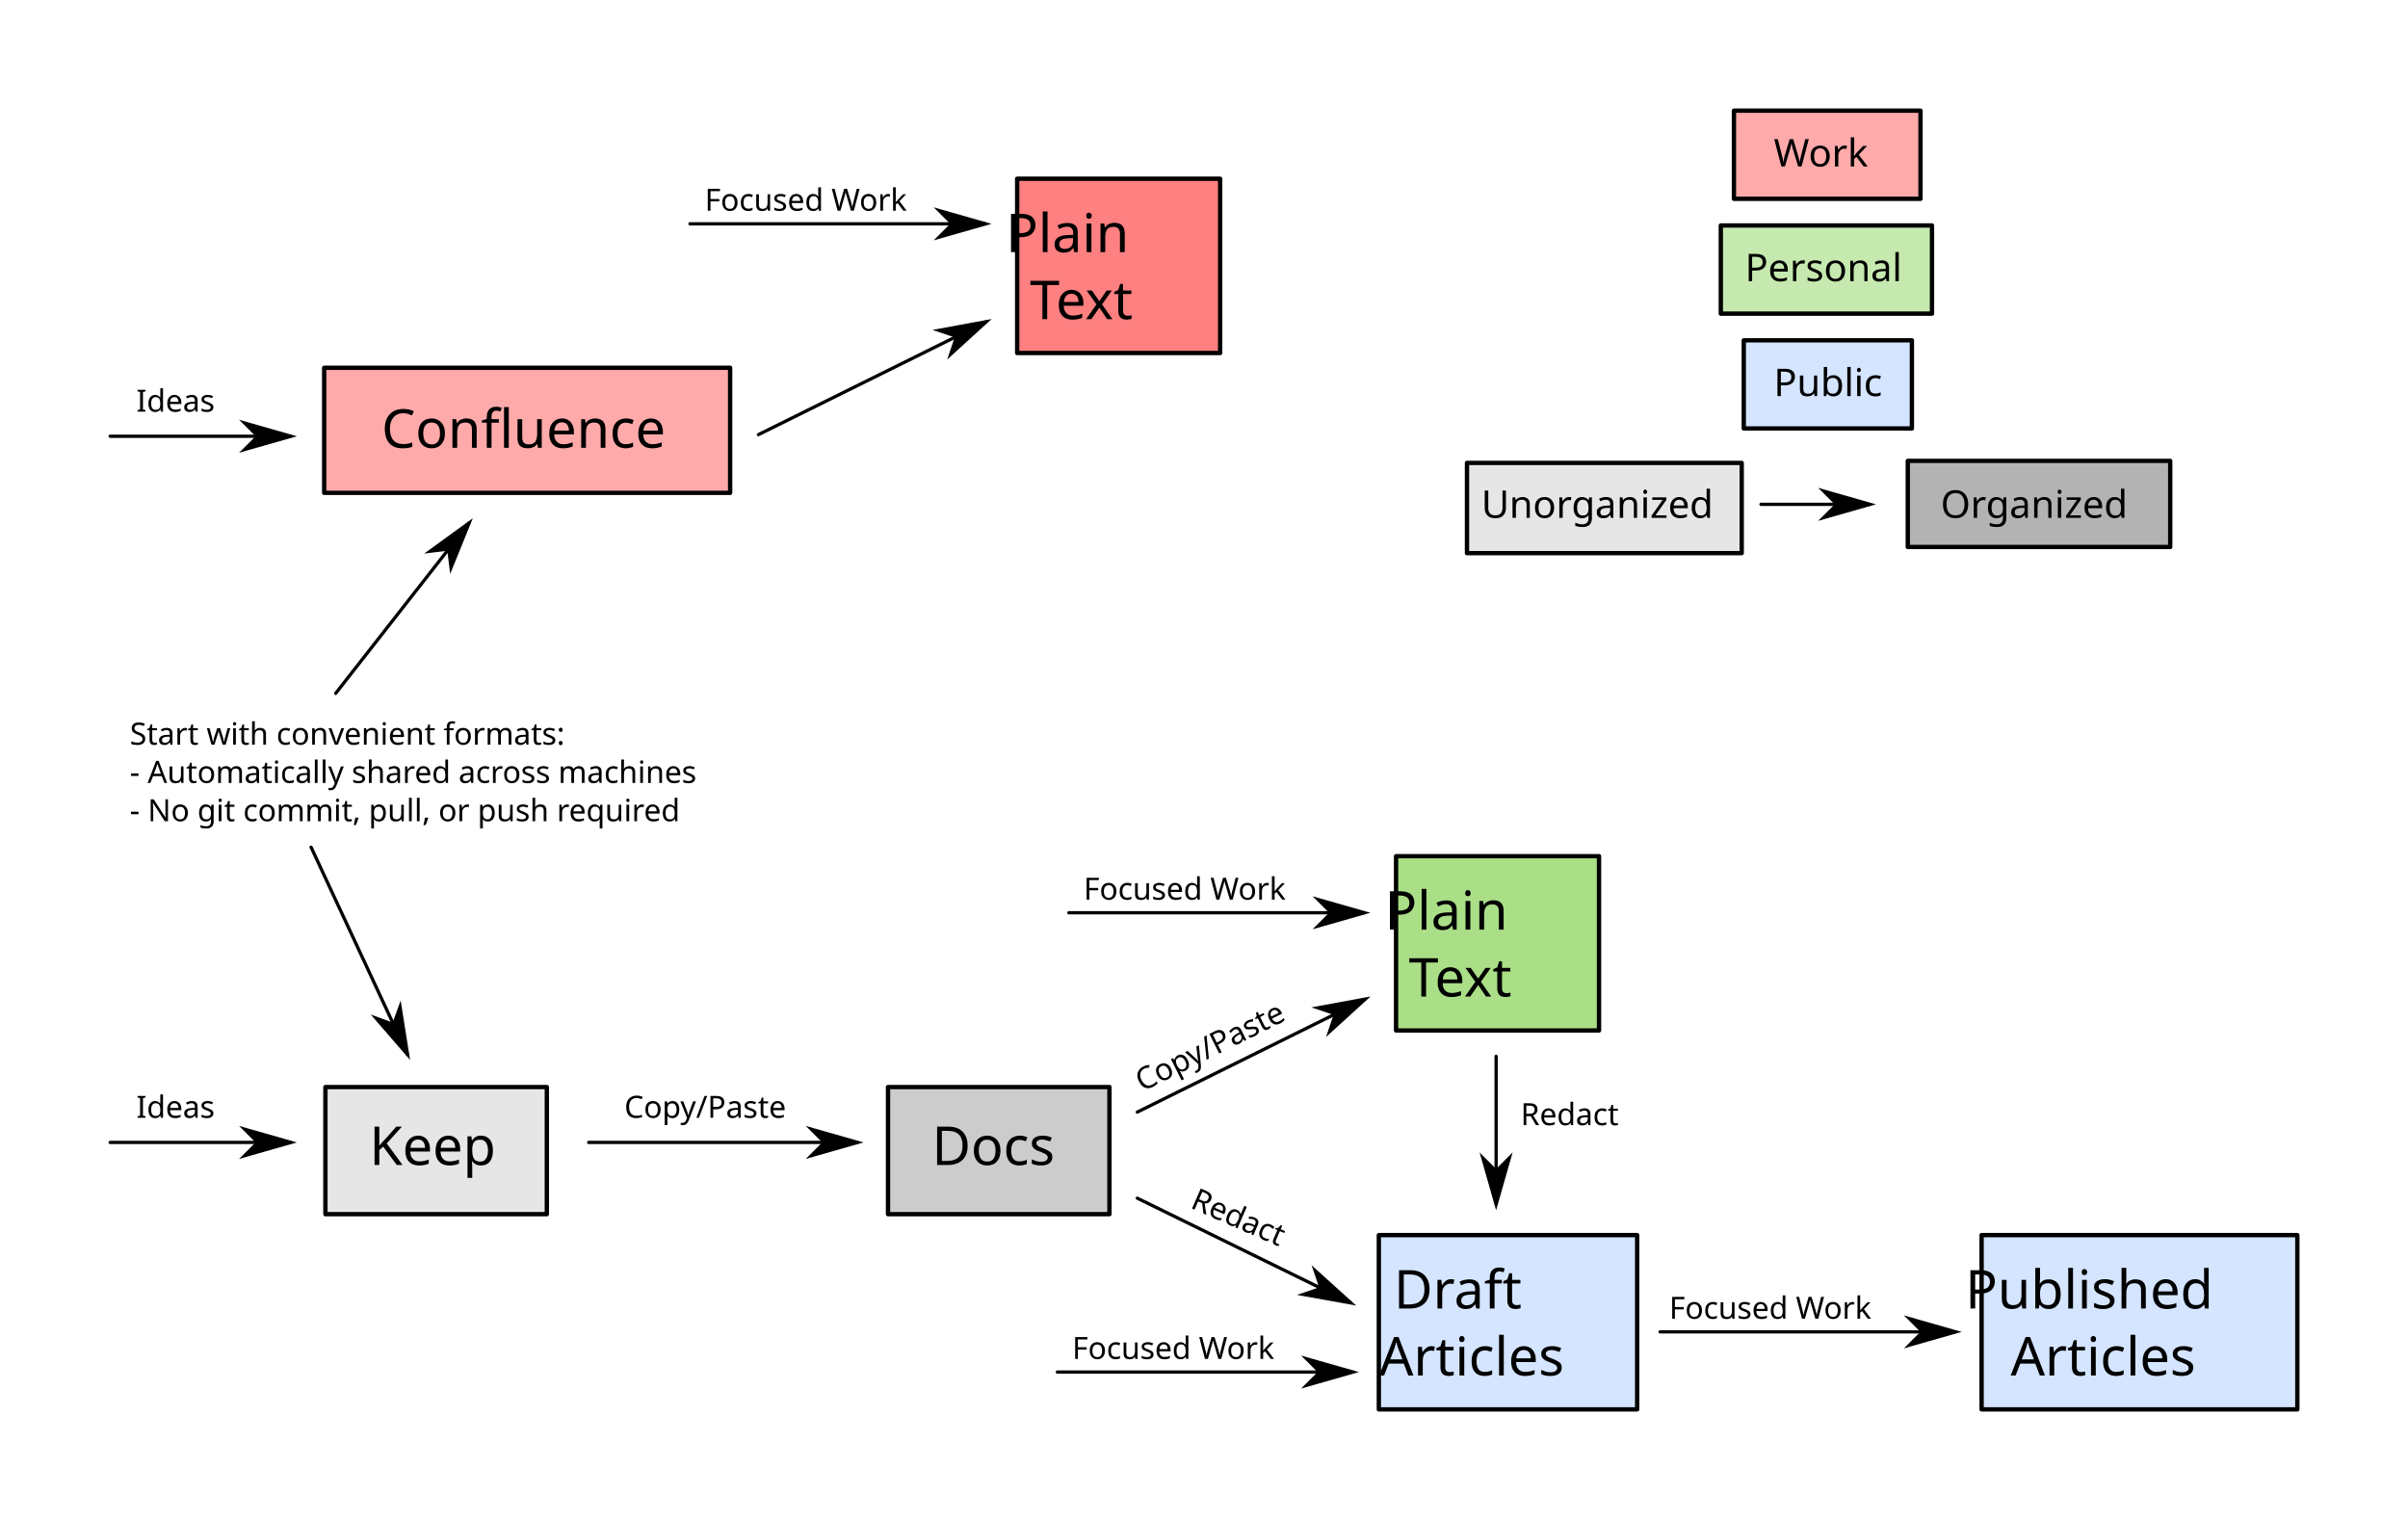
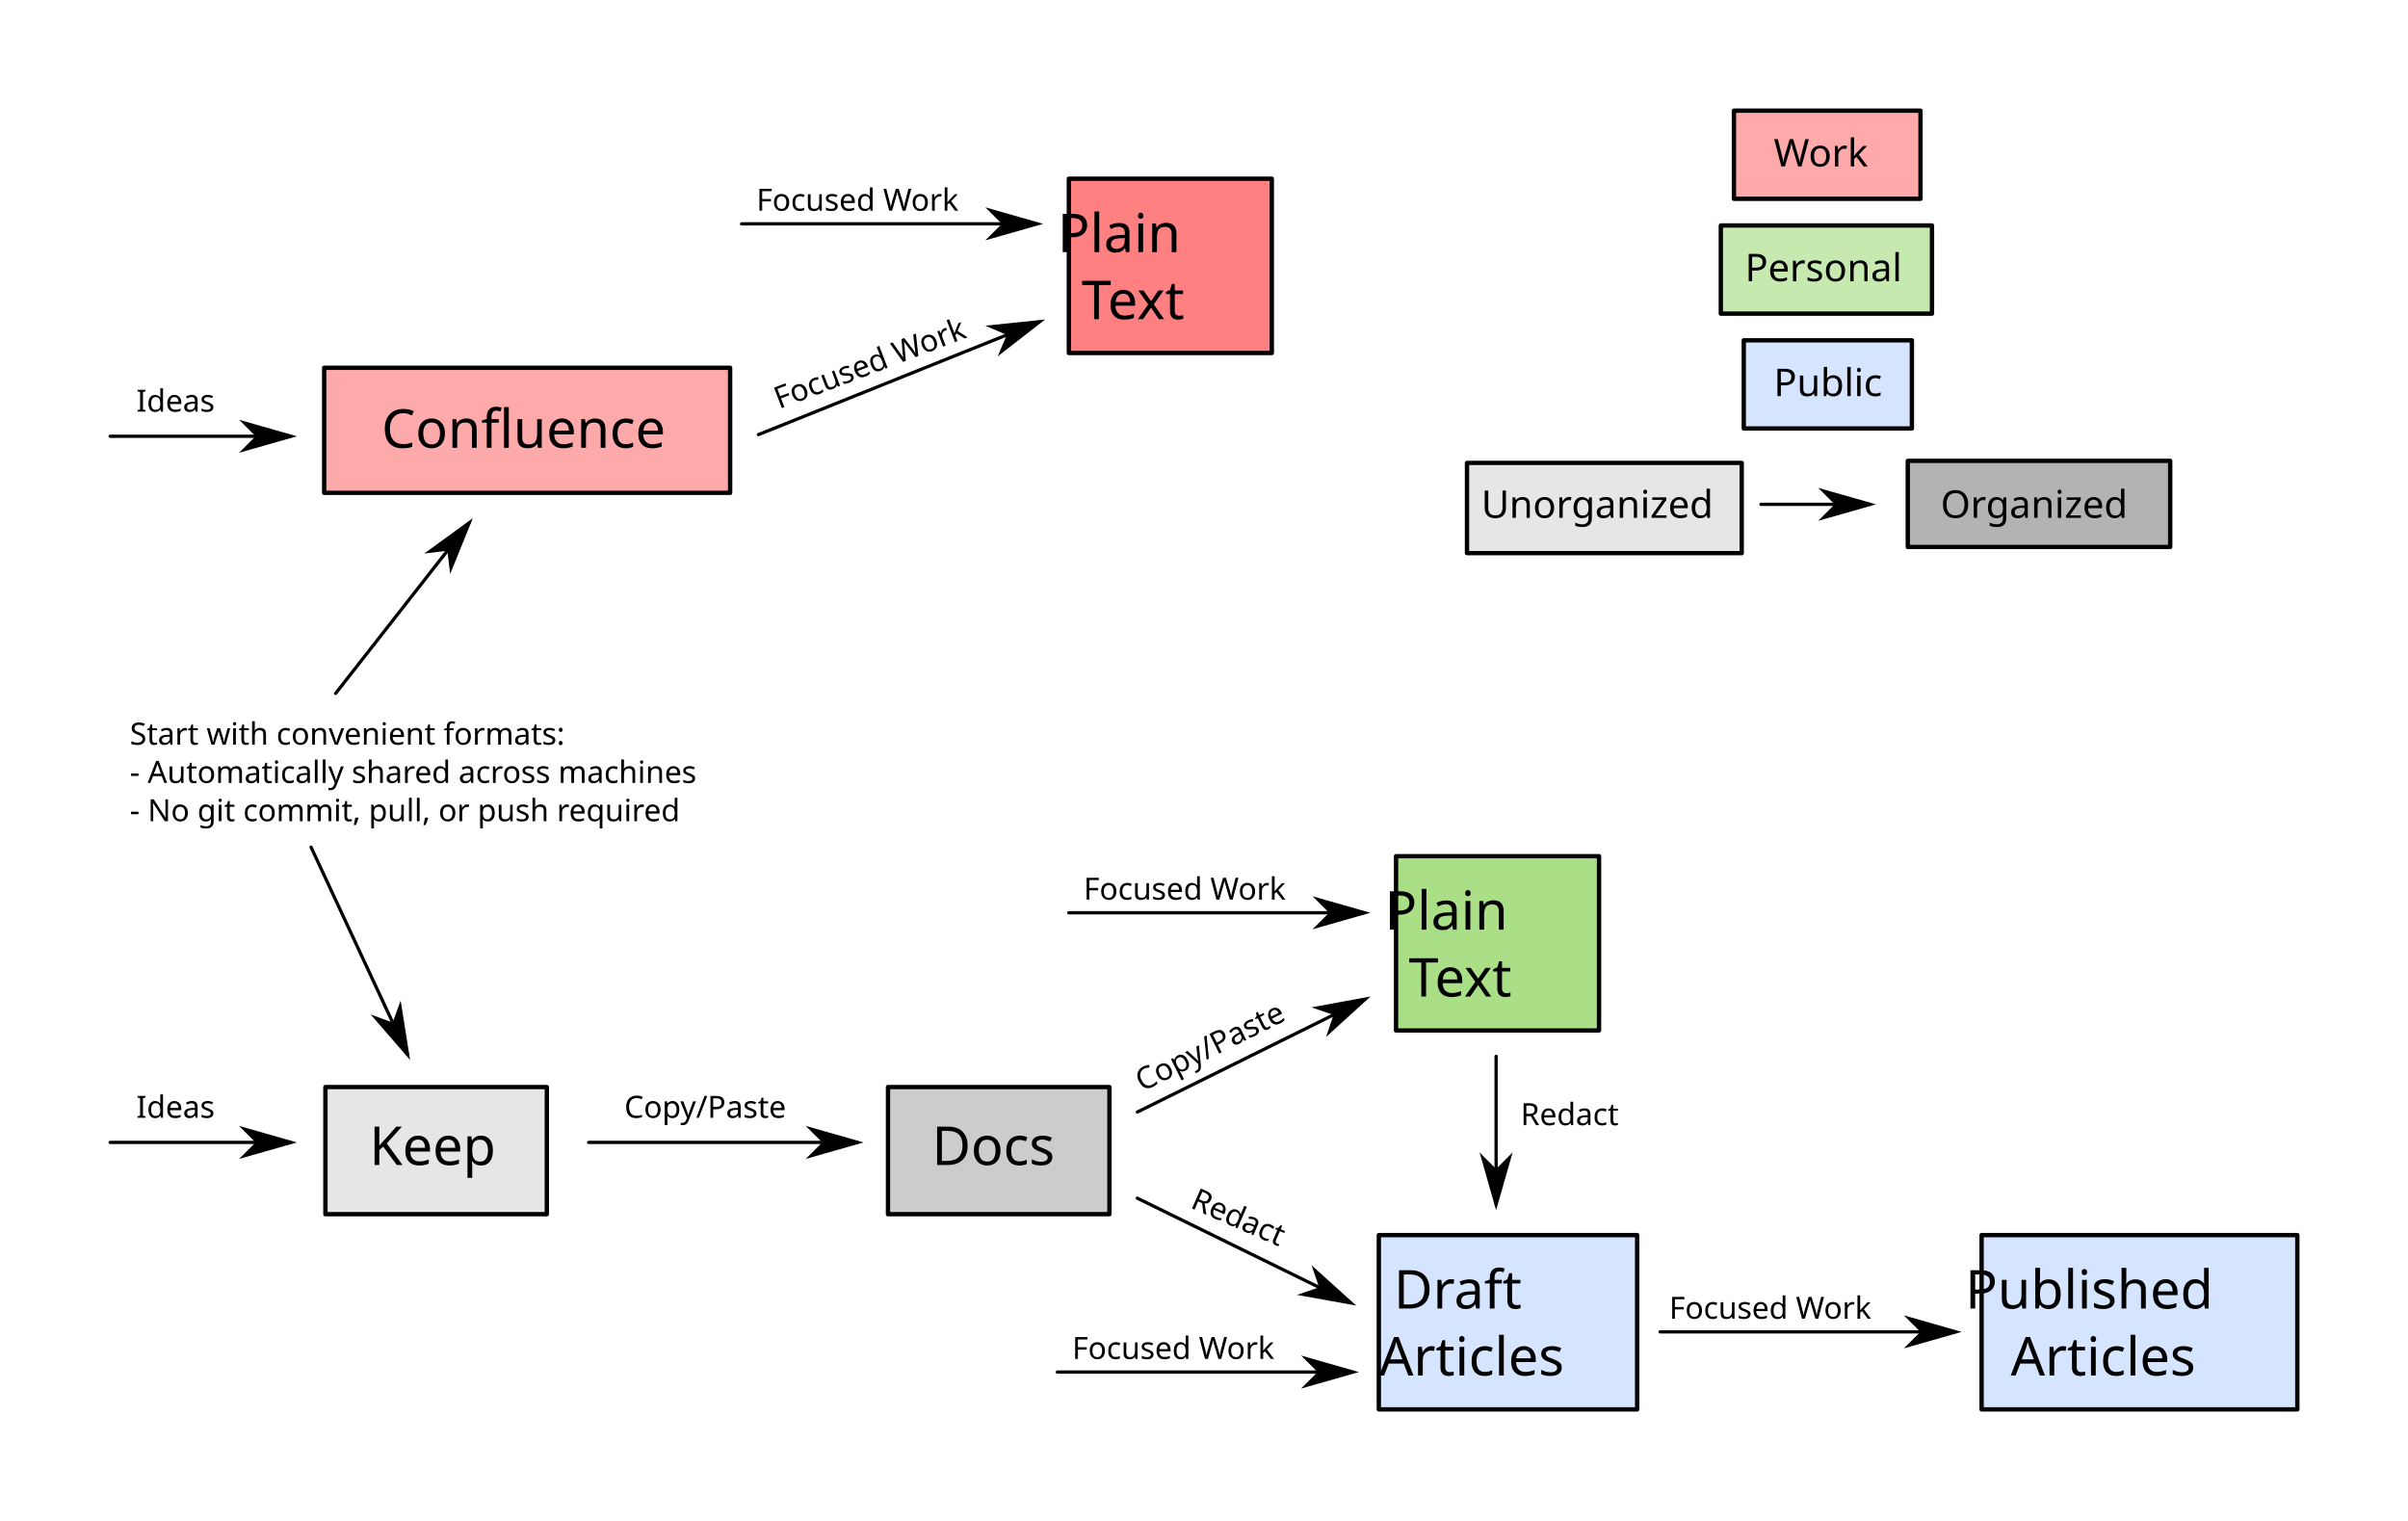
<svg xmlns="http://www.w3.org/2000/svg" width="221.965mm" height="140.105mm" viewBox="0 0 221.965 140.105" version="1.1" id="svg8">
  <defs id="defs2">
    <marker orient="auto" refY="0" refX="0" id="marker9476" style="overflow:visible">
      <path id="path9474" d="M 0,0 5,-5 -12.5,0 5,5 Z" style="fill:#000000;fill-opacity:1;fill-rule:evenodd;stroke:#000000;stroke-width:1pt;stroke-opacity:1" transform="matrix(-0.8,0,0,-0.8,-10,0)" />
    </marker>
    <marker orient="auto" refY="0" refX="0" id="marker9162" style="overflow:visible">
      <path id="path9160" d="M 0,0 5,-5 -12.5,0 5,5 Z" style="fill:#000000;fill-opacity:1;fill-rule:evenodd;stroke:#000000;stroke-width:1pt;stroke-opacity:1" transform="matrix(-0.8,0,0,-0.8,-10,0)" />
    </marker>
    <marker orient="auto" refY="0" refX="0" id="marker8672" style="overflow:visible">
      <path id="path8670" d="M 0,0 5,-5 -12.5,0 5,5 Z" style="fill:#000000;fill-opacity:1;fill-rule:evenodd;stroke:#000000;stroke-width:1pt;stroke-opacity:1" transform="matrix(-0.8,0,0,-0.8,-10,0)" />
    </marker>
    <marker style="overflow:visible" id="marker8386" refX="0" refY="0" orient="auto">
      <path transform="matrix(-0.8,0,0,-0.8,-10,0)" style="fill:#000000;fill-opacity:1;fill-rule:evenodd;stroke:#000000;stroke-width:1pt;stroke-opacity:1" d="M 0,0 5,-5 -12.5,0 5,5 Z" id="path8384" />
    </marker>
    <marker style="overflow:visible" id="marker7938" refX="0" refY="0" orient="auto">
      <path transform="matrix(-0.8,0,0,-0.8,-10,0)" style="fill:#000000;fill-opacity:1;fill-rule:evenodd;stroke:#000000;stroke-width:1pt;stroke-opacity:1" d="M 0,0 5,-5 -12.5,0 5,5 Z" id="path7936" />
    </marker>
    <marker style="overflow:visible" id="marker7739" refX="0" refY="0" orient="auto">
      <path transform="matrix(-0.8,0,0,-0.8,-10,0)" style="fill:#000000;fill-opacity:1;fill-rule:evenodd;stroke:#000000;stroke-width:1pt;stroke-opacity:1" d="M 0,0 5,-5 -12.5,0 5,5 Z" id="path7737" />
    </marker>
    <marker orient="auto" refY="0" refX="0" id="marker7441" style="overflow:visible">
      <path id="path7439" d="M 0,0 5,-5 -12.5,0 5,5 Z" style="fill:#000000;fill-opacity:1;fill-rule:evenodd;stroke:#000000;stroke-width:1pt;stroke-opacity:1" transform="matrix(-0.8,0,0,-0.8,-10,0)" />
    </marker>
    <marker orient="auto" refY="0" refX="0" id="marker6709" style="overflow:visible">
      <path id="path6707" d="M 0,0 5,-5 -12.5,0 5,5 Z" style="fill:#000000;fill-opacity:1;fill-rule:evenodd;stroke:#000000;stroke-width:1pt;stroke-opacity:1" transform="matrix(-0.8,0,0,-0.8,-10,0)" />
    </marker>
    <marker orient="auto" refY="0" refX="0" id="marker5337" style="overflow:visible">
      <path id="path5335" d="M 0,0 5,-5 -12.5,0 5,5 Z" style="fill:#000000;fill-opacity:1;fill-rule:evenodd;stroke:#000000;stroke-width:1pt;stroke-opacity:1" transform="matrix(-0.8,0,0,-0.8,-10,0)" />
    </marker>
    <marker style="overflow:visible" id="marker5265" refX="0" refY="0" orient="auto">
      <path transform="matrix(-0.8,0,0,-0.8,-10,0)" style="fill:#000000;fill-opacity:1;fill-rule:evenodd;stroke:#000000;stroke-width:1pt;stroke-opacity:1" d="M 0,0 5,-5 -12.5,0 5,5 Z" id="path5263" />
    </marker>
    <marker orient="auto" refY="0" refX="0" id="marker4823" style="overflow:visible">
      <path id="path4821" d="M 0,0 5,-5 -12.5,0 5,5 Z" style="fill:#000000;fill-opacity:1;fill-rule:evenodd;stroke:#000000;stroke-width:1pt;stroke-opacity:1" transform="matrix(-0.8,0,0,-0.8,-10,0)" />
    </marker>
    <marker style="overflow:visible" id="marker4374" refX="0" refY="0" orient="auto">
      <path transform="matrix(-0.8,0,0,-0.8,-10,0)" style="fill:#000000;fill-opacity:1;fill-rule:evenodd;stroke:#000000;stroke-width:1pt;stroke-opacity:1" d="M 0,0 5,-5 -12.5,0 5,5 Z" id="path4372" />
    </marker>
    <marker orient="auto" refY="0" refX="0" id="marker2300" style="overflow:visible">
      <path id="path2298" d="M 0,0 5,-5 -12.5,0 5,5 Z" style="fill:#000000;fill-opacity:1;fill-rule:evenodd;stroke:#000000;stroke-width:1pt;stroke-opacity:1" transform="matrix(-0.8,0,0,-0.8,-10,0)" />
    </marker>
    <marker style="overflow:visible" id="marker1672" refX="0" refY="0" orient="auto">
      <path transform="matrix(-0.8,0,0,-0.8,-10,0)" style="fill:#000000;fill-opacity:1;fill-rule:evenodd;stroke:#000000;stroke-width:1pt;stroke-opacity:1" d="M 0,0 5,-5 -12.5,0 5,5 Z" id="path1670" />
    </marker>
    <marker orient="auto" refY="0" refX="0" id="marker1546" style="overflow:visible">
      <path id="path1544" d="M 0,0 5,-5 -12.5,0 5,5 Z" style="fill:#000000;fill-opacity:1;fill-rule:evenodd;stroke:#000000;stroke-width:1pt;stroke-opacity:1" transform="matrix(-0.8,0,0,-0.8,-10,0)" />
    </marker>
    <marker style="overflow:visible" id="marker1299" refX="0" refY="0" orient="auto">
      <path transform="matrix(-0.8,0,0,-0.8,-10,0)" style="fill:#000000;fill-opacity:1;fill-rule:evenodd;stroke:#000000;stroke-width:1pt;stroke-opacity:1" d="M 0,0 5,-5 -12.5,0 5,5 Z" id="path1297" />
    </marker>
    <marker orient="auto" refY="0" refX="0" id="Arrow1Lend" style="overflow:visible">
      <path id="path956" d="M 0,0 5,-5 -12.5,0 5,5 Z" style="fill:#000000;fill-opacity:1;fill-rule:evenodd;stroke:#000000;stroke-width:1pt;stroke-opacity:1" transform="matrix(-0.8,0,0,-0.8,-10,0)" />
    </marker>
    <marker orient="auto" refY="0" refX="0" id="marker7441-2" style="overflow:visible">
      <path id="path7439-9" d="M 0,0 5,-5 -12.5,0 5,5 Z" style="fill:#000000;fill-opacity:1;fill-rule:evenodd;stroke:#000000;stroke-width:1pt;stroke-opacity:1" transform="matrix(-0.8,0,0,-0.8,-10,0)" />
    </marker>
    <marker orient="auto" refY="0" refX="0" id="marker7441-27" style="overflow:visible">
      <path id="path7439-0" d="M 0,0 5,-5 -12.5,0 5,5 Z" style="fill:#000000;fill-opacity:1;fill-rule:evenodd;stroke:#000000;stroke-width:1pt;stroke-opacity:1" transform="matrix(-0.8,0,0,-0.8,-10,0)" />
    </marker>
  </defs>
  <g id="layer1" transform="translate(5.616422,-4.602976)">
    <rect style="opacity:1;vector-effect:none;fill:#ffaaaa;fill-opacity:1;fill-rule:nonzero;stroke:#000000;stroke-width:0.4;stroke-linecap:round;stroke-linejoin:round;stroke-miterlimit:4;stroke-dasharray:none;stroke-dashoffset:0;stroke-opacity:1;paint-order:normal" id="rect857" width="37.42" height="11.528" x="24.266" y="38.502" />
    <text xml:space="preserve" style="font-style:normal;font-weight:normal;font-size:4.939px;line-height:1.25;font-family:sans-serif;letter-spacing:0px;word-spacing:0px;fill:#000000;fill-opacity:1;stroke:none;stroke-width:0.265" x="29.558" y="45.873" id="text861">
      <tspan id="tspan859" x="29.558" y="45.873" style="stroke-width:0.265">Confluence</tspan>
    </text>
    <rect y="104.799" x="24.379" height="11.717" width="20.411" id="rect863" style="opacity:1;vector-effect:none;fill:#e6e6e6;fill-opacity:1;fill-rule:nonzero;stroke:#000000;stroke-width:0.4;stroke-linecap:round;stroke-linejoin:round;stroke-miterlimit:4;stroke-dasharray:none;stroke-dashoffset:0;stroke-opacity:1;paint-order:normal" />
    <rect y="14.803" x="154.214" height="8.126" width="17.198" id="rect865" style="opacity:1;vector-effect:none;fill:#ffaaaa;fill-opacity:1;fill-rule:nonzero;stroke:#000000;stroke-width:0.4;stroke-linecap:round;stroke-linejoin:round;stroke-miterlimit:4;stroke-dasharray:none;stroke-dashoffset:0;stroke-opacity:1;paint-order:normal" />
    <text xml:space="preserve" style="font-style:normal;font-weight:normal;font-size:3.528px;line-height:1.25;font-family:sans-serif;letter-spacing:0px;word-spacing:0px;fill:#000000;fill-opacity:1;stroke:none;stroke-width:0.265" x="157.881" y="19.943" id="text869">
      <tspan id="tspan867" x="157.881" y="19.943" style="stroke-width:0.265">Work</tspan>
    </text>
    <rect style="opacity:1;vector-effect:none;fill:#c6e9af;fill-opacity:1;fill-rule:nonzero;stroke:#000000;stroke-width:0.4;stroke-linecap:round;stroke-linejoin:round;stroke-miterlimit:4;stroke-dasharray:none;stroke-dashoffset:0;stroke-opacity:1;paint-order:normal" id="rect871" width="19.466" height="8.126" x="153.005" y="25.386" />
    <text id="text875" y="30.527" x="155.235" style="font-style:normal;font-weight:normal;font-size:3.528px;line-height:1.25;font-family:sans-serif;letter-spacing:0px;word-spacing:0px;fill:#000000;fill-opacity:1;stroke:none;stroke-width:0.265" xml:space="preserve">
      <tspan style="stroke-width:0.265" y="30.527" x="155.235" id="tspan873">Personal</tspan>
    </text>
    <text xml:space="preserve" style="font-style:normal;font-weight:normal;font-size:4.939px;line-height:1.25;font-family:sans-serif;letter-spacing:0px;word-spacing:0px;fill:#000000;fill-opacity:1;stroke:none;stroke-width:0.265" x="28.424" y="111.981" id="text931">
      <tspan id="tspan929" x="28.424" y="111.981" style="stroke-width:0.265">Keep</tspan>
    </text>
    <rect y="47.082" x="170.24" height="7.937" width="24.19" id="rect947" style="opacity:1;vector-effect:none;fill:#b3b3b3;fill-opacity:1;fill-rule:nonzero;stroke:#000000;stroke-width:0.4;stroke-linecap:round;stroke-linejoin:round;stroke-miterlimit:4;stroke-dasharray:none;stroke-dashoffset:0;stroke-opacity:1;paint-order:normal" />
    <rect style="opacity:1;vector-effect:none;fill:#e6e6e6;fill-opacity:1;fill-rule:nonzero;stroke:#000000;stroke-width:0.4;stroke-linecap:round;stroke-linejoin:round;stroke-miterlimit:4;stroke-dasharray:none;stroke-dashoffset:0;stroke-opacity:1;paint-order:normal" id="rect949" width="25.324" height="8.315" x="129.608" y="47.271" />
    <path style="opacity:1;vector-effect:none;fill:none;fill-opacity:1;stroke:#000000;stroke-width:0.3;stroke-linecap:round;stroke-linejoin:round;stroke-miterlimit:4;stroke-dasharray:none;stroke-dashoffset:0;stroke-opacity:1;marker-end:url(#Arrow1Lend);paint-order:normal" d="m 156.709,51.089 h 10.016" id="path951" />
    <text xml:space="preserve" style="font-style:normal;font-weight:normal;font-size:3.528px;line-height:1.25;font-family:sans-serif;letter-spacing:0px;word-spacing:0px;fill:#000000;fill-opacity:1;stroke:none;stroke-width:0.265" x="130.931" y="52.336" id="text1271">
      <tspan x="130.931" y="52.336" style="stroke-width:0.265" id="tspan1273">Unorganized</tspan>
    </text>
    <text id="text1279" y="52.336" x="173.264" style="font-style:normal;font-weight:normal;font-size:3.528px;line-height:1.25;font-family:sans-serif;letter-spacing:0px;word-spacing:0px;fill:#000000;fill-opacity:1;stroke:none;stroke-width:0.265" xml:space="preserve">
      <tspan id="tspan1277" style="stroke-width:0.265" y="52.336" x="173.264">Organized</tspan>
    </text>
    <text id="text1285" y="80.76" x="36.945" style="font-style:normal;font-weight:normal;font-size:4.939px;line-height:1.25;font-family:sans-serif;letter-spacing:0px;word-spacing:0px;fill:#000000;fill-opacity:1;stroke:none;stroke-width:0.265" xml:space="preserve">
      <tspan style="text-align:center;text-anchor:middle;stroke-width:0.265" y="85.13" x="36.945" id="tspan1287" />
    </text>
    <path style="opacity:1;vector-effect:none;fill:none;fill-opacity:1;stroke:#000000;stroke-width:0.3;stroke-linecap:round;stroke-linejoin:round;stroke-miterlimit:4;stroke-dasharray:none;stroke-dashoffset:0;stroke-opacity:1;marker-end:url(#marker1299);paint-order:normal" d="M 4.536,109.902 H 21.167" id="path1289" />
    <text xml:space="preserve" style="font-style:normal;font-weight:normal;font-size:2.822px;line-height:1.25;font-family:sans-serif;letter-spacing:0px;word-spacing:0px;fill:#000000;fill-opacity:1;stroke:none;stroke-width:0.265" x="6.955" y="107.634" id="text1489">
      <tspan id="tspan1487" x="6.955" y="107.634" style="stroke-width:0.265">Ideas</tspan>
    </text>
    <rect y="83.519" x="123.069" height="16.064" width="18.71" id="rect1493" style="opacity:1;vector-effect:none;fill:#aade87;fill-opacity:1;fill-rule:nonzero;stroke:#000000;stroke-width:0.4;stroke-linecap:round;stroke-linejoin:round;stroke-miterlimit:4;stroke-dasharray:none;stroke-dashoffset:0;stroke-opacity:1;paint-order:normal" />
    <text xml:space="preserve" style="font-style:normal;font-weight:normal;font-size:4.939px;line-height:1.25;font-family:sans-serif;letter-spacing:0px;word-spacing:0px;fill:#000000;fill-opacity:1;stroke:none;stroke-width:0.265" x="132.195" y="90.285" id="text1499">
      <tspan id="tspan1497" x="132.195" y="90.285" style="text-align:center;text-anchor:middle;stroke-width:0.265">Plain</tspan>
      <tspan x="132.195" y="96.458" style="text-align:center;text-anchor:middle;stroke-width:0.265" id="tspan1532">Text</tspan>
    </text>
    <path id="path1542" d="M 99.219,107.105 120.196,96.71" style="opacity:1;vector-effect:none;fill:none;fill-opacity:1;stroke:#000000;stroke-width:0.3;stroke-linecap:round;stroke-linejoin:round;stroke-miterlimit:4;stroke-dasharray:none;stroke-dashoffset:0;stroke-opacity:1;marker-end:url(#marker5265);paint-order:normal" />
-     <rect style="opacity:1;vector-effect:none;fill:#ff8080;fill-opacity:1;fill-rule:nonzero;stroke:#000000;stroke-width:0.4;stroke-linecap:round;stroke-linejoin:round;stroke-miterlimit:4;stroke-dasharray:none;stroke-dashoffset:0;stroke-opacity:1;paint-order:normal" id="rect4356" width="18.71" height="16.064" x="88.144" y="21.077" />
-     <text id="text4362" y="27.843" x="97.27" style="font-style:normal;font-weight:normal;font-size:4.939px;line-height:1.25;font-family:sans-serif;letter-spacing:0px;word-spacing:0px;fill:#000000;fill-opacity:1;stroke:none;stroke-width:0.265" xml:space="preserve">
-       <tspan style="text-align:center;text-anchor:middle;stroke-width:0.265" y="27.843" x="97.27" id="tspan4358">Plain</tspan>
-       <tspan id="tspan4360" style="text-align:center;text-anchor:middle;stroke-width:0.265" y="34.017" x="97.27">Text</tspan>
+     <rect style="opacity:1;vector-effect:none;fill:#ff8080;fill-opacity:1;fill-rule:nonzero;stroke:#000000;stroke-width:0.4;stroke-linecap:round;stroke-linejoin:round;stroke-miterlimit:4;stroke-dasharray:none;stroke-dashoffset:0;stroke-opacity:1;paint-order:normal" id="rect4356" width="18.71" height="16.064" x="92.907" y="21.077" />
+     <text id="text4362" y="27.843" x="102.033" style="font-style:normal;font-weight:normal;font-size:4.939px;line-height:1.25;font-family:sans-serif;letter-spacing:0px;word-spacing:0px;fill:#000000;fill-opacity:1;stroke:none;stroke-width:0.265" xml:space="preserve">
+       <tspan style="text-align:center;text-anchor:middle;stroke-width:0.265" y="27.843" x="102.033" id="tspan4358">Plain</tspan>
+       <tspan id="tspan4360" style="text-align:center;text-anchor:middle;stroke-width:0.265" y="34.017" x="102.033">Text</tspan>
    </text>
-     <path style="opacity:1;vector-effect:none;fill:none;fill-opacity:1;stroke:#000000;stroke-width:0.3;stroke-linecap:round;stroke-linejoin:round;stroke-miterlimit:4;stroke-dasharray:none;stroke-dashoffset:0;stroke-opacity:1;marker-end:url(#marker1546);paint-order:normal" d="M 64.294,44.663 85.271,34.269" id="path4364" />
+     <path style="opacity:1;vector-effect:none;fill:none;fill-opacity:1;stroke:#000000;stroke-width:0.3;stroke-linecap:round;stroke-linejoin:round;stroke-miterlimit:4;stroke-dasharray:none;stroke-dashoffset:0;stroke-opacity:1;marker-end:url(#marker1546);paint-order:normal" d="M 64.294,44.663 90.185,34.269" id="path4364" />
    <rect style="opacity:1;vector-effect:none;fill:#cccccc;fill-opacity:1;fill-rule:nonzero;stroke:#000000;stroke-width:0.4;stroke-linecap:round;stroke-linejoin:round;stroke-miterlimit:4;stroke-dasharray:none;stroke-dashoffset:0;stroke-opacity:1;paint-order:normal" id="rect4809" width="20.411" height="11.717" x="76.238" y="104.799" />
    <text id="text4813" y="111.981" x="80.282" style="font-style:normal;font-weight:normal;font-size:4.939px;line-height:1.25;font-family:sans-serif;letter-spacing:0px;word-spacing:0px;fill:#000000;fill-opacity:1;stroke:none;stroke-width:0.265" xml:space="preserve">
      <tspan style="stroke-width:0.265" y="111.981" x="80.282" id="tspan4811">Docs</tspan>
    </text>
    <path id="path4815" d="M 48.646,109.902 H 73.403" style="opacity:1;vector-effect:none;fill:none;fill-opacity:1;stroke:#000000;stroke-width:0.3;stroke-linecap:round;stroke-linejoin:round;stroke-miterlimit:4;stroke-dasharray:none;stroke-dashoffset:0;stroke-opacity:1;marker-end:url(#marker4823);paint-order:normal" />
    <text id="text4819" y="107.634" x="51.934" style="font-style:normal;font-weight:normal;font-size:2.822px;line-height:1.25;font-family:sans-serif;letter-spacing:0px;word-spacing:0px;fill:#000000;fill-opacity:1;stroke:none;stroke-width:0.265" xml:space="preserve">
      <tspan style="stroke-width:0.265" y="107.634" x="51.934" id="tspan4817">Copy/Paste</tspan>
    </text>
    <rect y="35.97" x="155.122" height="8.126" width="15.497" id="rect5234" style="opacity:1;vector-effect:none;fill:#d5e5ff;fill-opacity:1;fill-rule:nonzero;stroke:#000000;stroke-width:0.4;stroke-linecap:round;stroke-linejoin:round;stroke-miterlimit:4;stroke-dasharray:none;stroke-dashoffset:0;stroke-opacity:1;paint-order:normal" />
    <text xml:space="preserve" style="font-style:normal;font-weight:normal;font-size:3.528px;line-height:1.25;font-family:sans-serif;letter-spacing:0px;word-spacing:0px;fill:#000000;fill-opacity:1;stroke:none;stroke-width:0.265" x="157.881" y="41.11" id="text5238">
      <tspan id="tspan5236" x="157.881" y="41.11" style="stroke-width:0.265">Public</tspan>
    </text>
    <text xml:space="preserve" style="font-style:normal;font-weight:normal;font-size:2.822px;line-height:1.25;font-family:sans-serif;letter-spacing:0px;word-spacing:0px;fill:#000000;fill-opacity:1;stroke:none;stroke-width:0.265" x="42.258" y="138.649" id="text5261" transform="rotate(-26.48903)">
      <tspan id="tspan5259" x="42.258" y="138.649" style="stroke-width:0.265">Copy/Paste</tspan>
    </text>
    <path style="opacity:1;vector-effect:none;fill:none;fill-opacity:1;stroke:#000000;stroke-width:0.3;stroke-linecap:round;stroke-linejoin:round;stroke-miterlimit:4;stroke-dasharray:none;stroke-dashoffset:0;stroke-opacity:1;marker-end:url(#marker5337);paint-order:normal" d="m 99.219,115.042 19.655,9.638" id="path5333" />
    <text transform="rotate(23.53851)" id="text6661" y="64.707" x="141.632" style="font-style:normal;font-weight:normal;font-size:2.822px;line-height:1.25;font-family:sans-serif;letter-spacing:0px;word-spacing:0px;fill:#000000;fill-opacity:1;stroke:none;stroke-width:0.265" xml:space="preserve">
      <tspan style="stroke-width:0.265" y="64.707" x="141.632" id="tspan6659">Redact</tspan>
    </text>
    <rect style="opacity:1;vector-effect:none;fill:#d5e5ff;fill-opacity:1;fill-rule:nonzero;stroke:#000000;stroke-width:0.4;stroke-linecap:round;stroke-linejoin:round;stroke-miterlimit:4;stroke-dasharray:none;stroke-dashoffset:0;stroke-opacity:1;paint-order:normal" id="rect6663" width="23.812" height="16.064" x="121.482" y="118.444" />
    <text id="text6669" y="125.21" x="133.253" style="font-style:normal;font-weight:normal;font-size:4.939px;line-height:1.25;font-family:sans-serif;letter-spacing:0px;word-spacing:0px;fill:#000000;fill-opacity:1;stroke:none;stroke-width:0.265" xml:space="preserve">
      <tspan id="tspan6667" style="text-align:center;text-anchor:middle;stroke-width:0.265" y="125.21" x="133.253">Draft</tspan>
      <tspan style="text-align:center;text-anchor:middle;stroke-width:0.265" y="131.383" x="133.253" id="tspan6687">Articles</tspan>
    </text>
    <rect y="118.444" x="177.044" height="16.064" width="29.104" id="rect6689" style="opacity:1;vector-effect:none;fill:#d5e5ff;fill-opacity:1;fill-rule:nonzero;stroke:#000000;stroke-width:0.4;stroke-linecap:round;stroke-linejoin:round;stroke-miterlimit:4;stroke-dasharray:none;stroke-dashoffset:0;stroke-opacity:1;paint-order:normal" />
    <text xml:space="preserve" style="font-style:normal;font-weight:normal;font-size:4.939px;line-height:1.25;font-family:sans-serif;letter-spacing:0px;word-spacing:0px;fill:#000000;fill-opacity:1;stroke:none;stroke-width:0.265" x="191.462" y="125.21" id="text6695">
      <tspan id="tspan6693" x="191.462" y="125.21" style="text-align:center;text-anchor:middle;stroke-width:0.265">Published</tspan>
      <tspan x="191.462" y="131.383" style="text-align:center;text-anchor:middle;stroke-width:0.265" id="tspan6699">Articles</tspan>
    </text>
    <path id="path6701" d="m 147.411,127.364 h 27.214" style="opacity:1;vector-effect:none;fill:none;fill-opacity:1;stroke:#000000;stroke-width:0.3;stroke-linecap:round;stroke-linejoin:round;stroke-miterlimit:4;stroke-dasharray:none;stroke-dashoffset:0;stroke-opacity:1;marker-end:url(#marker6709);paint-order:normal" />
    <text id="text6705" y="126.155" x="148.242" style="font-style:normal;font-weight:normal;font-size:2.822px;line-height:1.25;font-family:sans-serif;letter-spacing:0px;word-spacing:0px;fill:#000000;fill-opacity:1;stroke:none;stroke-width:0.265" xml:space="preserve">
      <tspan style="stroke-width:0.265" y="126.155" x="148.242" id="tspan6703">Focused Work</tspan>
    </text>
    <text id="text7427" y="73.238" x="6.35" style="font-style:normal;font-weight:normal;font-size:2.822px;line-height:1.25;font-family:sans-serif;letter-spacing:0px;word-spacing:0px;fill:#000000;fill-opacity:1;stroke:none;stroke-width:0.265" xml:space="preserve">
      <tspan style="stroke-width:0.265" y="73.238" x="6.35" id="tspan7425">Start with convenient formats:</tspan>
      <tspan style="stroke-width:0.265" y="76.766" x="6.35" id="tspan7429">- Automatically shared across machines</tspan>
      <tspan style="stroke-width:0.265" y="80.294" x="6.35" id="tspan7431">- No git commit, pull, or push required</tspan>
    </text>
    <path id="path7433" d="M 4.536,44.814 H 21.167" style="opacity:1;vector-effect:none;fill:none;fill-opacity:1;stroke:#000000;stroke-width:0.3;stroke-linecap:round;stroke-linejoin:round;stroke-miterlimit:4;stroke-dasharray:none;stroke-dashoffset:0;stroke-opacity:1;marker-end:url(#marker7441);paint-order:normal" />
    <text id="text7437" y="42.546" x="6.955" style="font-style:normal;font-weight:normal;font-size:2.822px;line-height:1.25;font-family:sans-serif;letter-spacing:0px;word-spacing:0px;fill:#000000;fill-opacity:1;stroke:none;stroke-width:0.265" xml:space="preserve">
      <tspan style="stroke-width:0.265" y="42.546" x="6.955" id="tspan7435">Ideas</tspan>
    </text>
    <path style="opacity:1;vector-effect:none;fill:none;fill-opacity:1;stroke:#000000;stroke-width:0.3;stroke-linecap:round;stroke-linejoin:round;stroke-miterlimit:4;stroke-dasharray:none;stroke-dashoffset:0;stroke-opacity:1;marker-end:url(#marker7739);paint-order:normal" d="M 25.324,68.513 37.609,52.827" id="path7629" />
    <path style="opacity:1;vector-effect:none;fill:none;fill-opacity:1;stroke:#000000;stroke-width:0.3;stroke-linecap:round;stroke-linejoin:round;stroke-miterlimit:4;stroke-dasharray:none;stroke-dashoffset:0;stroke-opacity:1;marker-end:url(#marker7938);paint-order:normal" d="m 23.057,82.687 8.882,19.088" id="path7631" />
    <path style="opacity:1;vector-effect:none;fill:none;fill-opacity:1;stroke:#000000;stroke-width:0.3;stroke-linecap:round;stroke-linejoin:round;stroke-miterlimit:4;stroke-dasharray:none;stroke-dashoffset:0;stroke-opacity:1;marker-end:url(#marker8386);paint-order:normal" d="M 92.907,88.735 H 120.121" id="path8378" />
    <text xml:space="preserve" style="font-style:normal;font-weight:normal;font-size:2.822px;line-height:1.25;font-family:sans-serif;letter-spacing:0px;word-spacing:0px;fill:#000000;fill-opacity:1;stroke:none;stroke-width:0.265" x="94.267" y="87.526" id="text8382">
      <tspan id="tspan8380" x="94.267" y="87.526" style="stroke-width:0.265">Focused Work</tspan>
    </text>
    <path id="path8664" d="M 91.848,131.068 H 119.062" style="opacity:1;vector-effect:none;fill:none;fill-opacity:1;stroke:#000000;stroke-width:0.3;stroke-linecap:round;stroke-linejoin:round;stroke-miterlimit:4;stroke-dasharray:none;stroke-dashoffset:0;stroke-opacity:1;marker-end:url(#marker8672);paint-order:normal" />
    <text id="text8668" y="129.859" x="93.209" style="font-style:normal;font-weight:normal;font-size:2.822px;line-height:1.25;font-family:sans-serif;letter-spacing:0px;word-spacing:0px;fill:#000000;fill-opacity:1;stroke:none;stroke-width:0.265" xml:space="preserve">
      <tspan style="stroke-width:0.265" y="129.859" x="93.209" id="tspan8666">Focused Work</tspan>
    </text>
-     <path id="path9154" d="M 57.982,25.235 H 85.196" style="opacity:1;vector-effect:none;fill:none;fill-opacity:1;stroke:#000000;stroke-width:0.3;stroke-linecap:round;stroke-linejoin:round;stroke-miterlimit:4;stroke-dasharray:none;stroke-dashoffset:0;stroke-opacity:1;marker-end:url(#marker9162);paint-order:normal" />
-     <text id="text9158" y="24.026" x="59.342" style="font-style:normal;font-weight:normal;font-size:2.822px;line-height:1.25;font-family:sans-serif;letter-spacing:0px;word-spacing:0px;fill:#000000;fill-opacity:1;stroke:none;stroke-width:0.265" xml:space="preserve">
-       <tspan style="stroke-width:0.265" y="24.026" x="59.342" id="tspan9156">Focused Work</tspan>
+     <path id="path9154" d="M 62.744,25.235 H 89.958" style="opacity:1;vector-effect:none;fill:none;fill-opacity:1;stroke:#000000;stroke-width:0.3;stroke-linecap:round;stroke-linejoin:round;stroke-miterlimit:4;stroke-dasharray:none;stroke-dashoffset:0;stroke-opacity:1;marker-end:url(#marker9162);paint-order:normal" />
+     <text id="text9158" y="24.026" x="64.105" style="font-style:normal;font-weight:normal;font-size:2.822px;line-height:1.25;font-family:sans-serif;letter-spacing:0px;word-spacing:0px;fill:#000000;fill-opacity:1;stroke:none;stroke-width:0.265" xml:space="preserve">
+       <tspan style="stroke-width:0.265" y="24.026" x="64.105" id="tspan9156">Focused Work</tspan>
    </text>
    <path style="opacity:1;vector-effect:none;fill:none;fill-opacity:1;stroke:#000000;stroke-width:0.3;stroke-linecap:round;stroke-linejoin:round;stroke-miterlimit:4;stroke-dasharray:none;stroke-dashoffset:0;stroke-opacity:1;marker-end:url(#marker9476);paint-order:normal" d="m 132.292,101.964 v 13.607" id="path9446" />
    <text xml:space="preserve" style="font-style:normal;font-weight:normal;font-size:2.822px;line-height:1.25;font-family:sans-serif;letter-spacing:0px;word-spacing:0px;fill:#000000;fill-opacity:1;stroke:none;stroke-width:0.265" x="134.545" y="108.308" id="text8382-6">
      <tspan id="tspan8380-2" x="134.545" y="108.308" style="stroke-width:0.265">Redact</tspan>
    </text>
+     <text xml:space="preserve" style="font-style:normal;font-weight:normal;font-size:2.822px;line-height:1.25;font-family:sans-serif;letter-spacing:0px;word-spacing:0px;fill:#000000;fill-opacity:1;stroke:none;stroke-width:0.265" x="46.791" y="63.107" id="text940" transform="rotate(-20.85246)">
+       <tspan id="tspan938" x="46.791" y="63.107" style="stroke-width:0.265">Focused Work</tspan>
+     </text>
  </g>
</svg>
